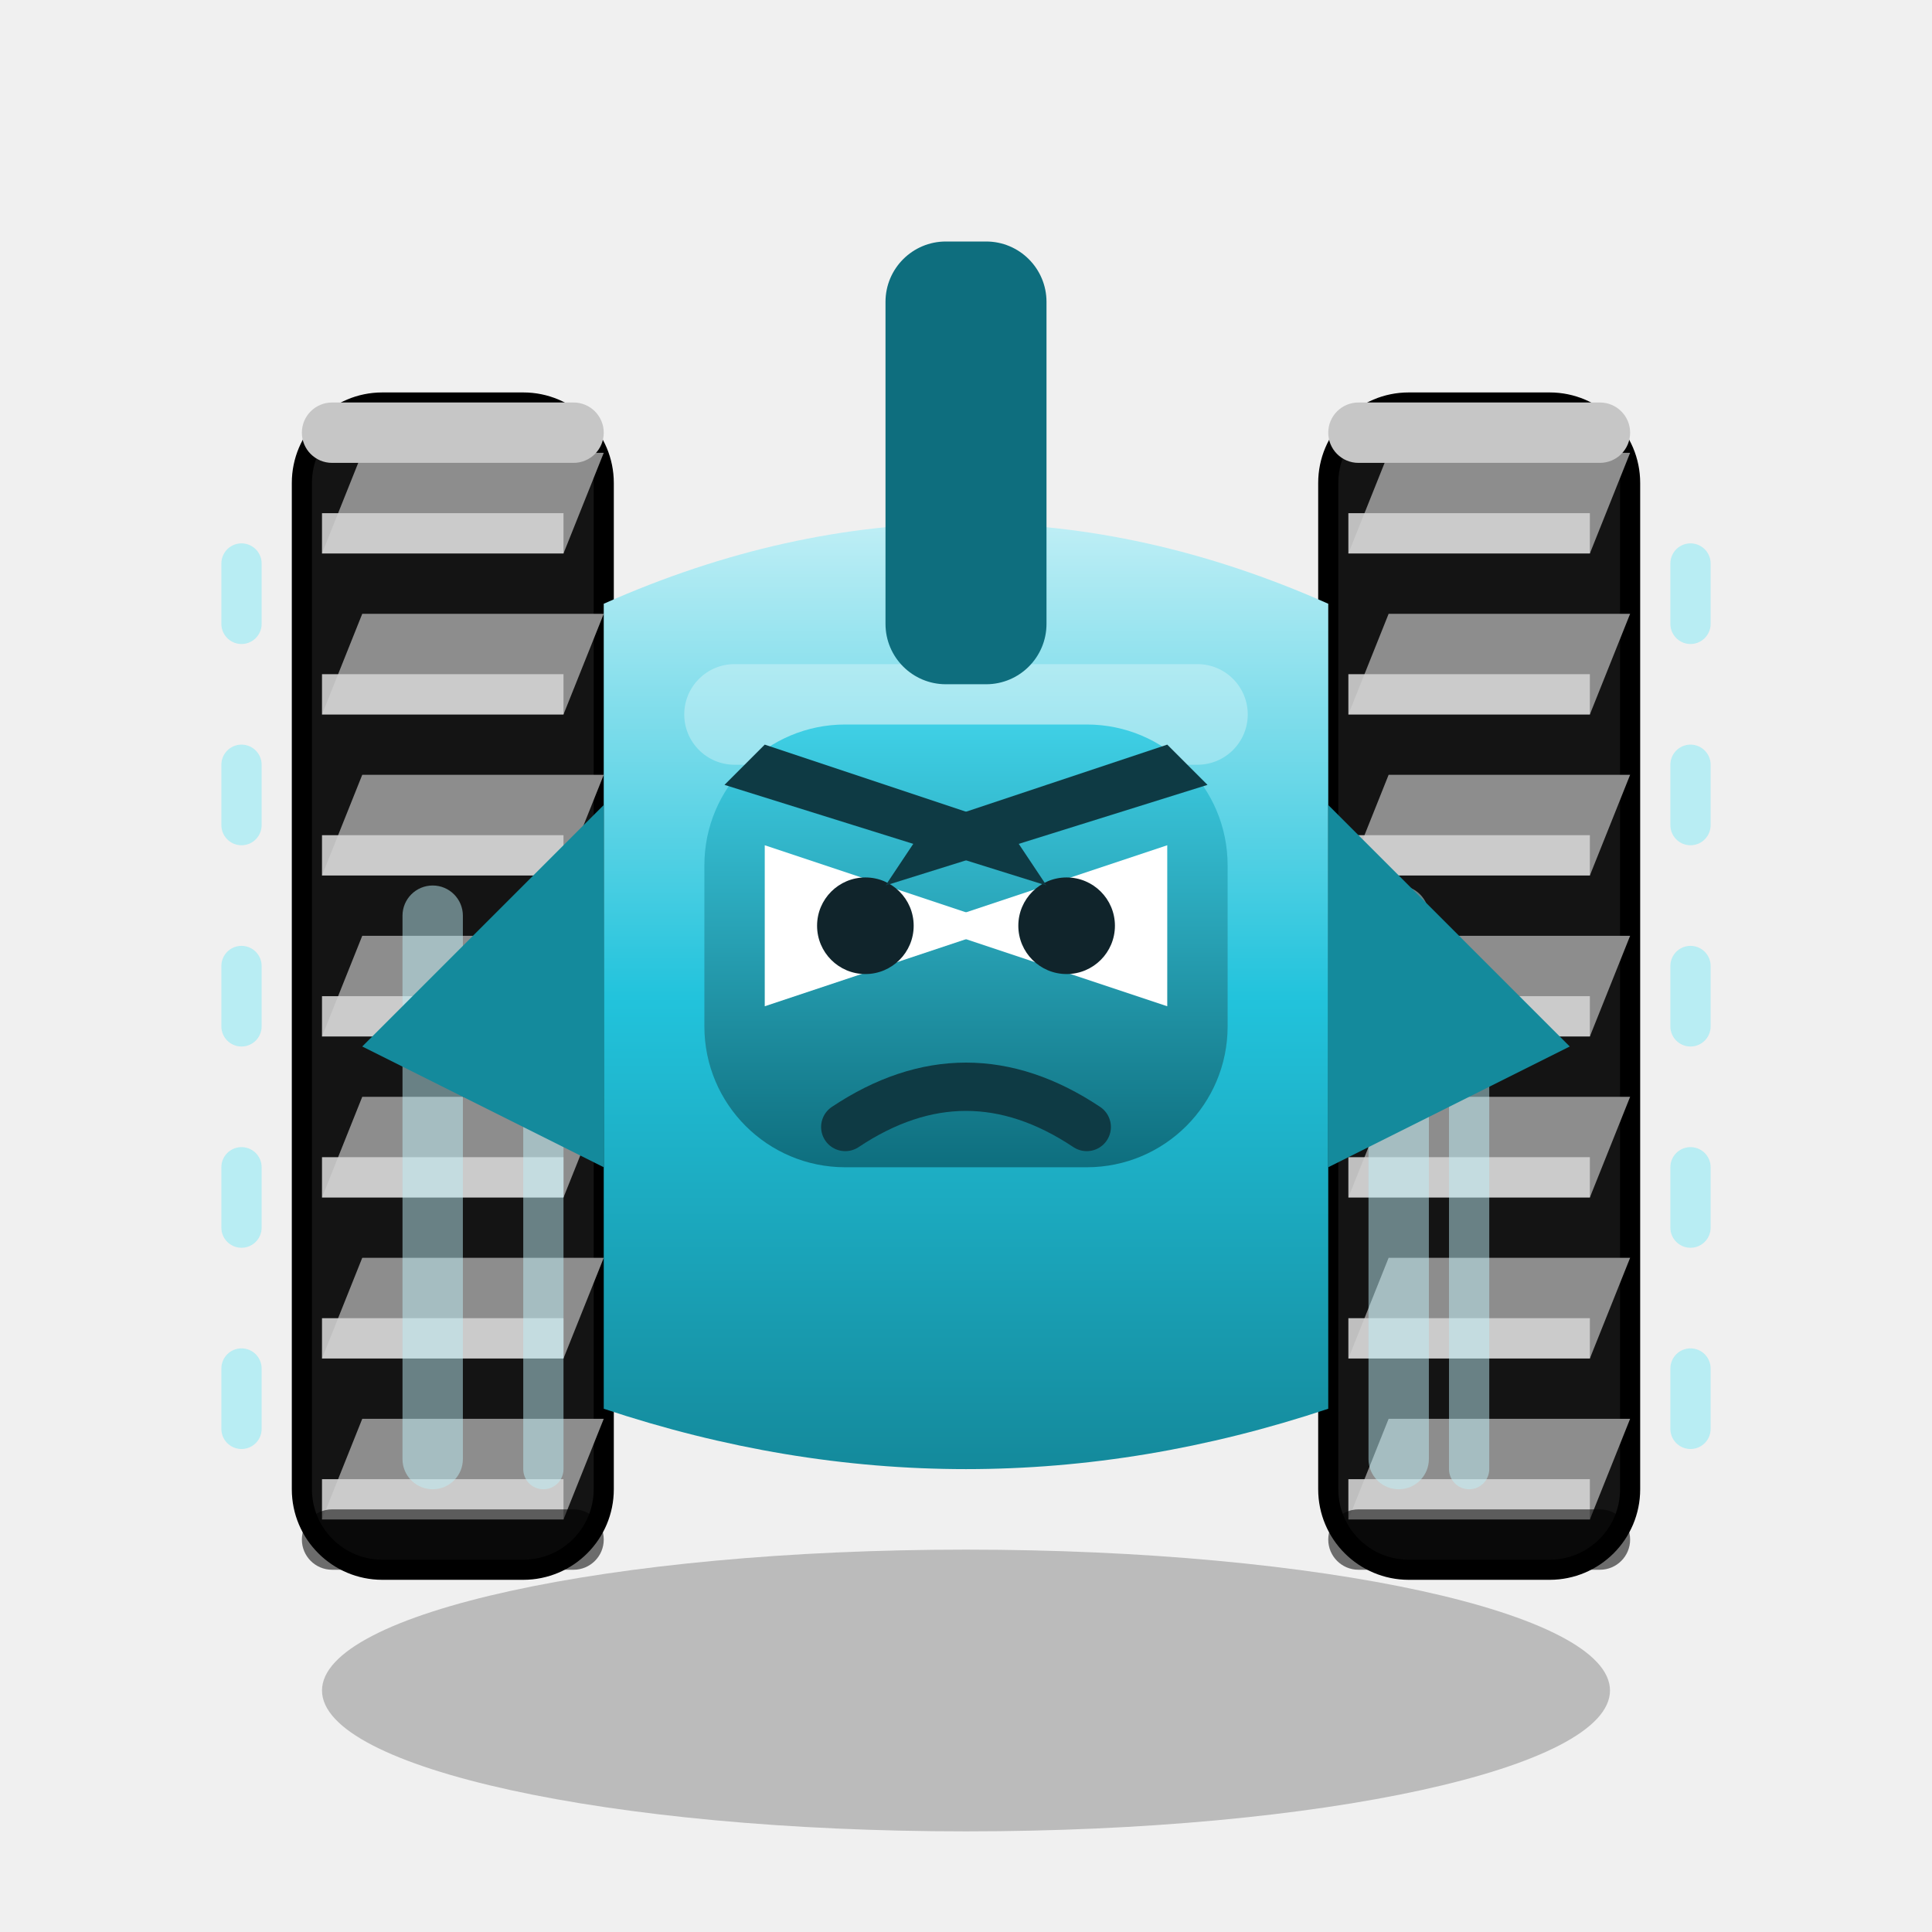
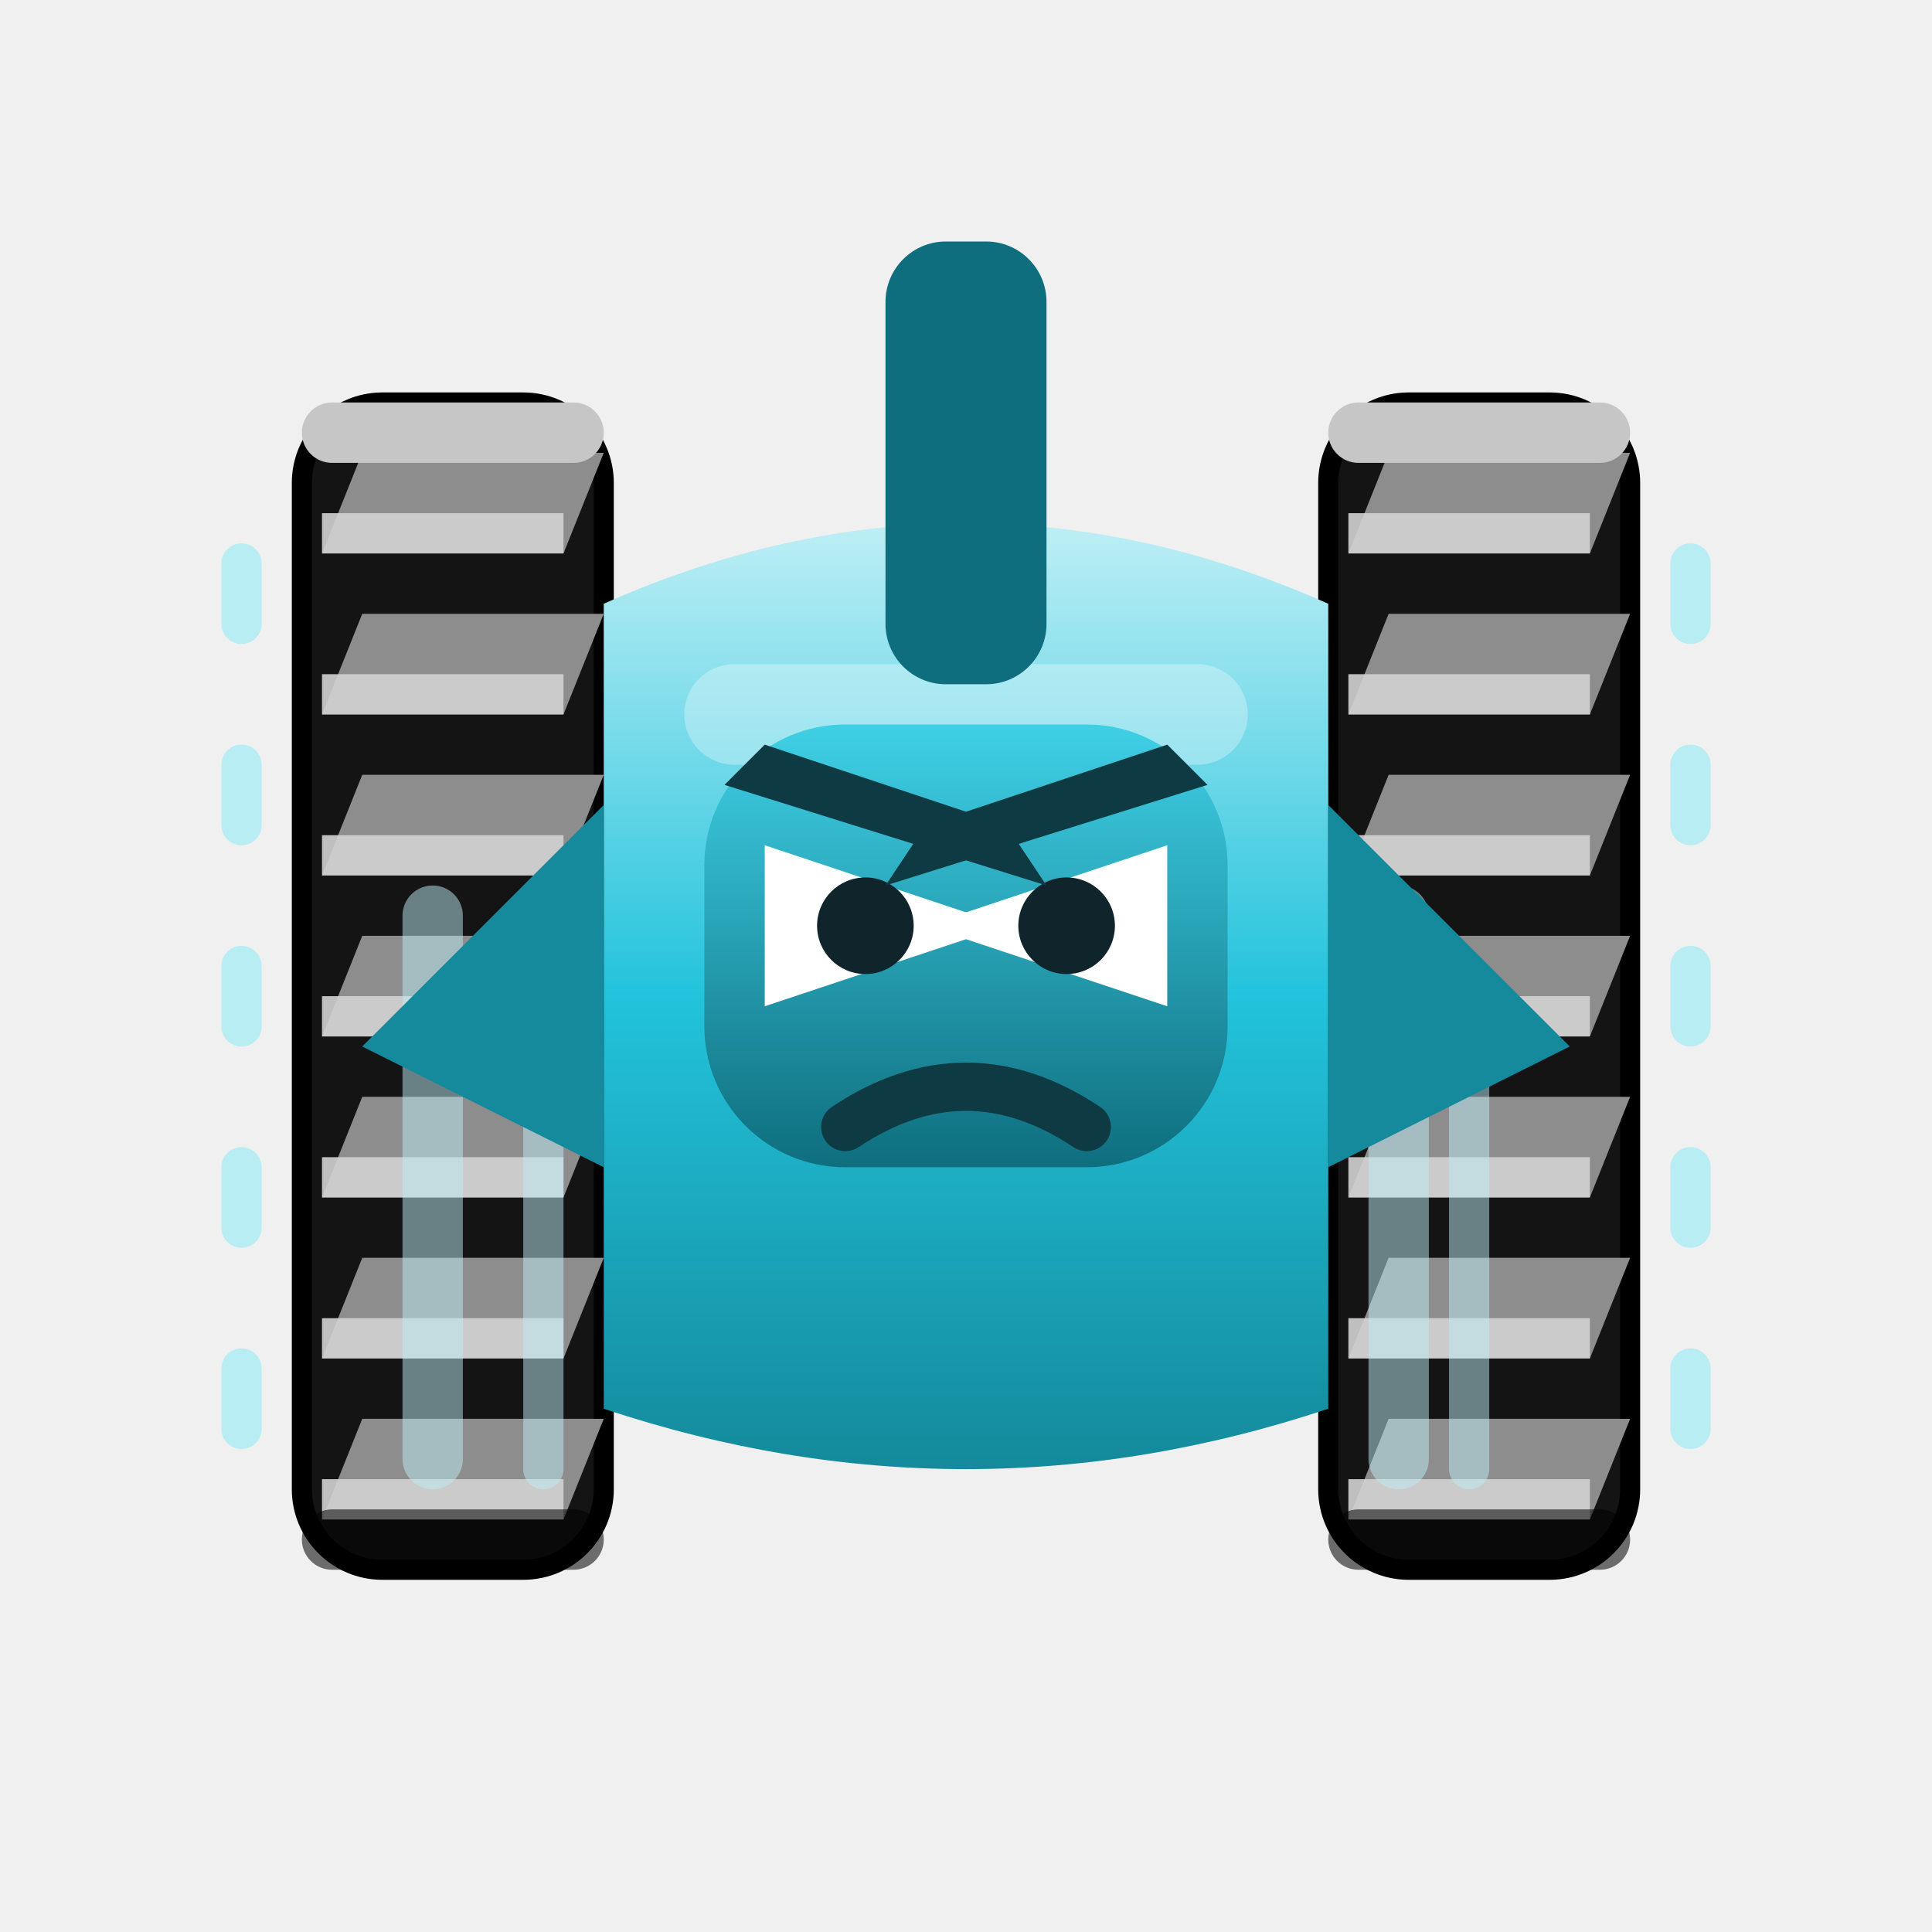
<svg xmlns="http://www.w3.org/2000/svg" width="96" height="96" viewBox="0 0 96 96">
  <defs>
    <linearGradient id="fbody" x1="0" y1="0" x2="0" y2="1">
      <stop offset="0" stop-color="#BDEEF5" />
      <stop offset="0.5" stop-color="#22C3DC" />
      <stop offset="1" stop-color="#148A9C" />
    </linearGradient>
    <linearGradient id="ftur" x1="0" y1="0" x2="0" y2="1">
      <stop offset="0" stop-color="#3FD0E6" />
      <stop offset="1" stop-color="#0E6E7E" />
    </linearGradient>
  </defs>
-   <ellipse cx="48" cy="84" rx="32" ry="7" fill="rgba(0,0,0,0.22)" />
  <rect x="15" y="20" width="15" height="58" rx="4" fill="#141414" />
  <rect x="15" y="20" width="15" height="58" rx="4" fill="none" stroke="#000" stroke-width="1" />
  <polygon points="16,27.5 28,27.5 30,22.5 18,22.5" fill="#8d8d8d" />
  <polygon points="16,27.5 28,27.5 28,25.5 16,25.5" fill="#d2d2d2" opacity="0.9" />
  <polygon points="16,35.5 28,35.5 30,30.5 18,30.5" fill="#8d8d8d" />
  <polygon points="16,35.5 28,35.5 28,33.5 16,33.5" fill="#d2d2d2" opacity="0.9" />
  <polygon points="16,43.5 28,43.5 30,38.5 18,38.5" fill="#8d8d8d" />
  <polygon points="16,43.5 28,43.5 28,41.5 16,41.5" fill="#d2d2d2" opacity="0.9" />
  <polygon points="16,51.5 28,51.5 30,46.5 18,46.5" fill="#8d8d8d" />
  <polygon points="16,51.5 28,51.5 28,49.5 16,49.5" fill="#d2d2d2" opacity="0.9" />
  <polygon points="16,59.5 28,59.5 30,54.5 18,54.5" fill="#8d8d8d" />
  <polygon points="16,59.5 28,59.5 28,57.5 16,57.5" fill="#d2d2d2" opacity="0.9" />
  <polygon points="16,67.5 28,67.5 30,62.5 18,62.5" fill="#8d8d8d" />
  <polygon points="16,67.5 28,67.5 28,65.5 16,65.5" fill="#d2d2d2" opacity="0.9" />
  <polygon points="16,75.5 28,75.5 30,70.5 18,70.5" fill="#8d8d8d" />
  <polygon points="16,75.5 28,75.5 28,73.5 16,73.5" fill="#d2d2d2" opacity="0.9" />
  <rect x="15" y="20" width="15" height="3" rx="1.5" fill="#c6c6c6" />
  <rect x="15" y="75" width="15" height="3" rx="1.5" fill="#000" opacity="0.55" />
  <rect x="66" y="20" width="15" height="58" rx="4" fill="#141414" />
  <rect x="66" y="20" width="15" height="58" rx="4" fill="none" stroke="#000" stroke-width="1" />
  <polygon points="67,27.5 79,27.5 81,22.5 69,22.5" fill="#8d8d8d" />
  <polygon points="67,27.5 79,27.5 79,25.5 67,25.5" fill="#d2d2d2" opacity="0.9" />
  <polygon points="67,35.5 79,35.5 81,30.5 69,30.5" fill="#8d8d8d" />
  <polygon points="67,35.5 79,35.5 79,33.5 67,33.5" fill="#d2d2d2" opacity="0.9" />
  <polygon points="67,43.5 79,43.5 81,38.5 69,38.5" fill="#8d8d8d" />
  <polygon points="67,43.5 79,43.5 79,41.5 67,41.5" fill="#d2d2d2" opacity="0.9" />
  <polygon points="67,51.5 79,51.5 81,46.5 69,46.5" fill="#8d8d8d" />
  <polygon points="67,51.5 79,51.5 79,49.5 67,49.5" fill="#d2d2d2" opacity="0.9" />
  <polygon points="67,59.5 79,59.5 81,54.5 69,54.5" fill="#8d8d8d" />
  <polygon points="67,59.5 79,59.5 79,57.5 67,57.5" fill="#d2d2d2" opacity="0.9" />
  <polygon points="67,67.5 79,67.5 81,62.5 69,62.5" fill="#8d8d8d" />
  <polygon points="67,67.5 79,67.5 79,65.5 67,65.5" fill="#d2d2d2" opacity="0.9" />
  <polygon points="67,75.5 79,75.5 81,70.5 69,70.5" fill="#8d8d8d" />
  <polygon points="67,75.5 79,75.5 79,73.5 67,73.5" fill="#d2d2d2" opacity="0.9" />
  <rect x="66" y="20" width="15" height="3" rx="1.5" fill="#c6c6c6" />
  <rect x="66" y="75" width="15" height="3" rx="1.5" fill="#000" opacity="0.55" />
  <g opacity="0.5">
    <path d="M12 28 L12 72" stroke="#7FE9F5" stroke-width="2" stroke-linecap="round" stroke-dasharray="3 7" />
    <path d="M84 28 L84 72" stroke="#7FE9F5" stroke-width="2" stroke-linecap="round" stroke-dasharray="3 7" />
  </g>
  <path d="M30 30 Q48 22 66 30 L66 70 Q48 76 30 70 Z" fill="url(#fbody)" />
  <rect x="34" y="33" width="28" height="5" rx="2.5" fill="rgba(255,255,255,0.3)" />
  <rect x="35" y="36" width="26" height="22" rx="7" fill="url(#ftur)" />
  <rect x="44" y="12" width="8" height="22" rx="3" fill="#0E6E7E" />
  <g opacity="0.5">
    <rect x="20" y="44" width="3" height="30" rx="1.5" fill="#bdeef5" />
    <rect x="26" y="50" width="2" height="24" rx="1" fill="#bdeef5" />
    <rect x="68" y="44" width="3" height="30" rx="1.5" fill="#bdeef5" />
    <rect x="72" y="50" width="2" height="24" rx="1" fill="#bdeef5" />
  </g>
  <polygon points="30,40 18,52 30,58" fill="#148A9C" />
  <polygon points="66,40 78,52 66,58" fill="#148A9C" />
  <polygon points="38,42 50,46 38,50" fill="#fff" />
  <polygon points="58,42 46,46 58,50" fill="#fff" />
  <circle cx="43" cy="46" r="2.4" fill="#10242b" />
  <circle cx="53" cy="46" r="2.4" fill="#10242b" />
  <polygon points="36,39 52,44 50,41 38,37" fill="#0e3a44" />
  <polygon points="60,39 44,44 46,41 58,37" fill="#0e3a44" />
  <path d="M42 56 Q48 52 54 56" stroke="#0e3a44" stroke-width="2.4" fill="none" stroke-linecap="round" />
</svg>
